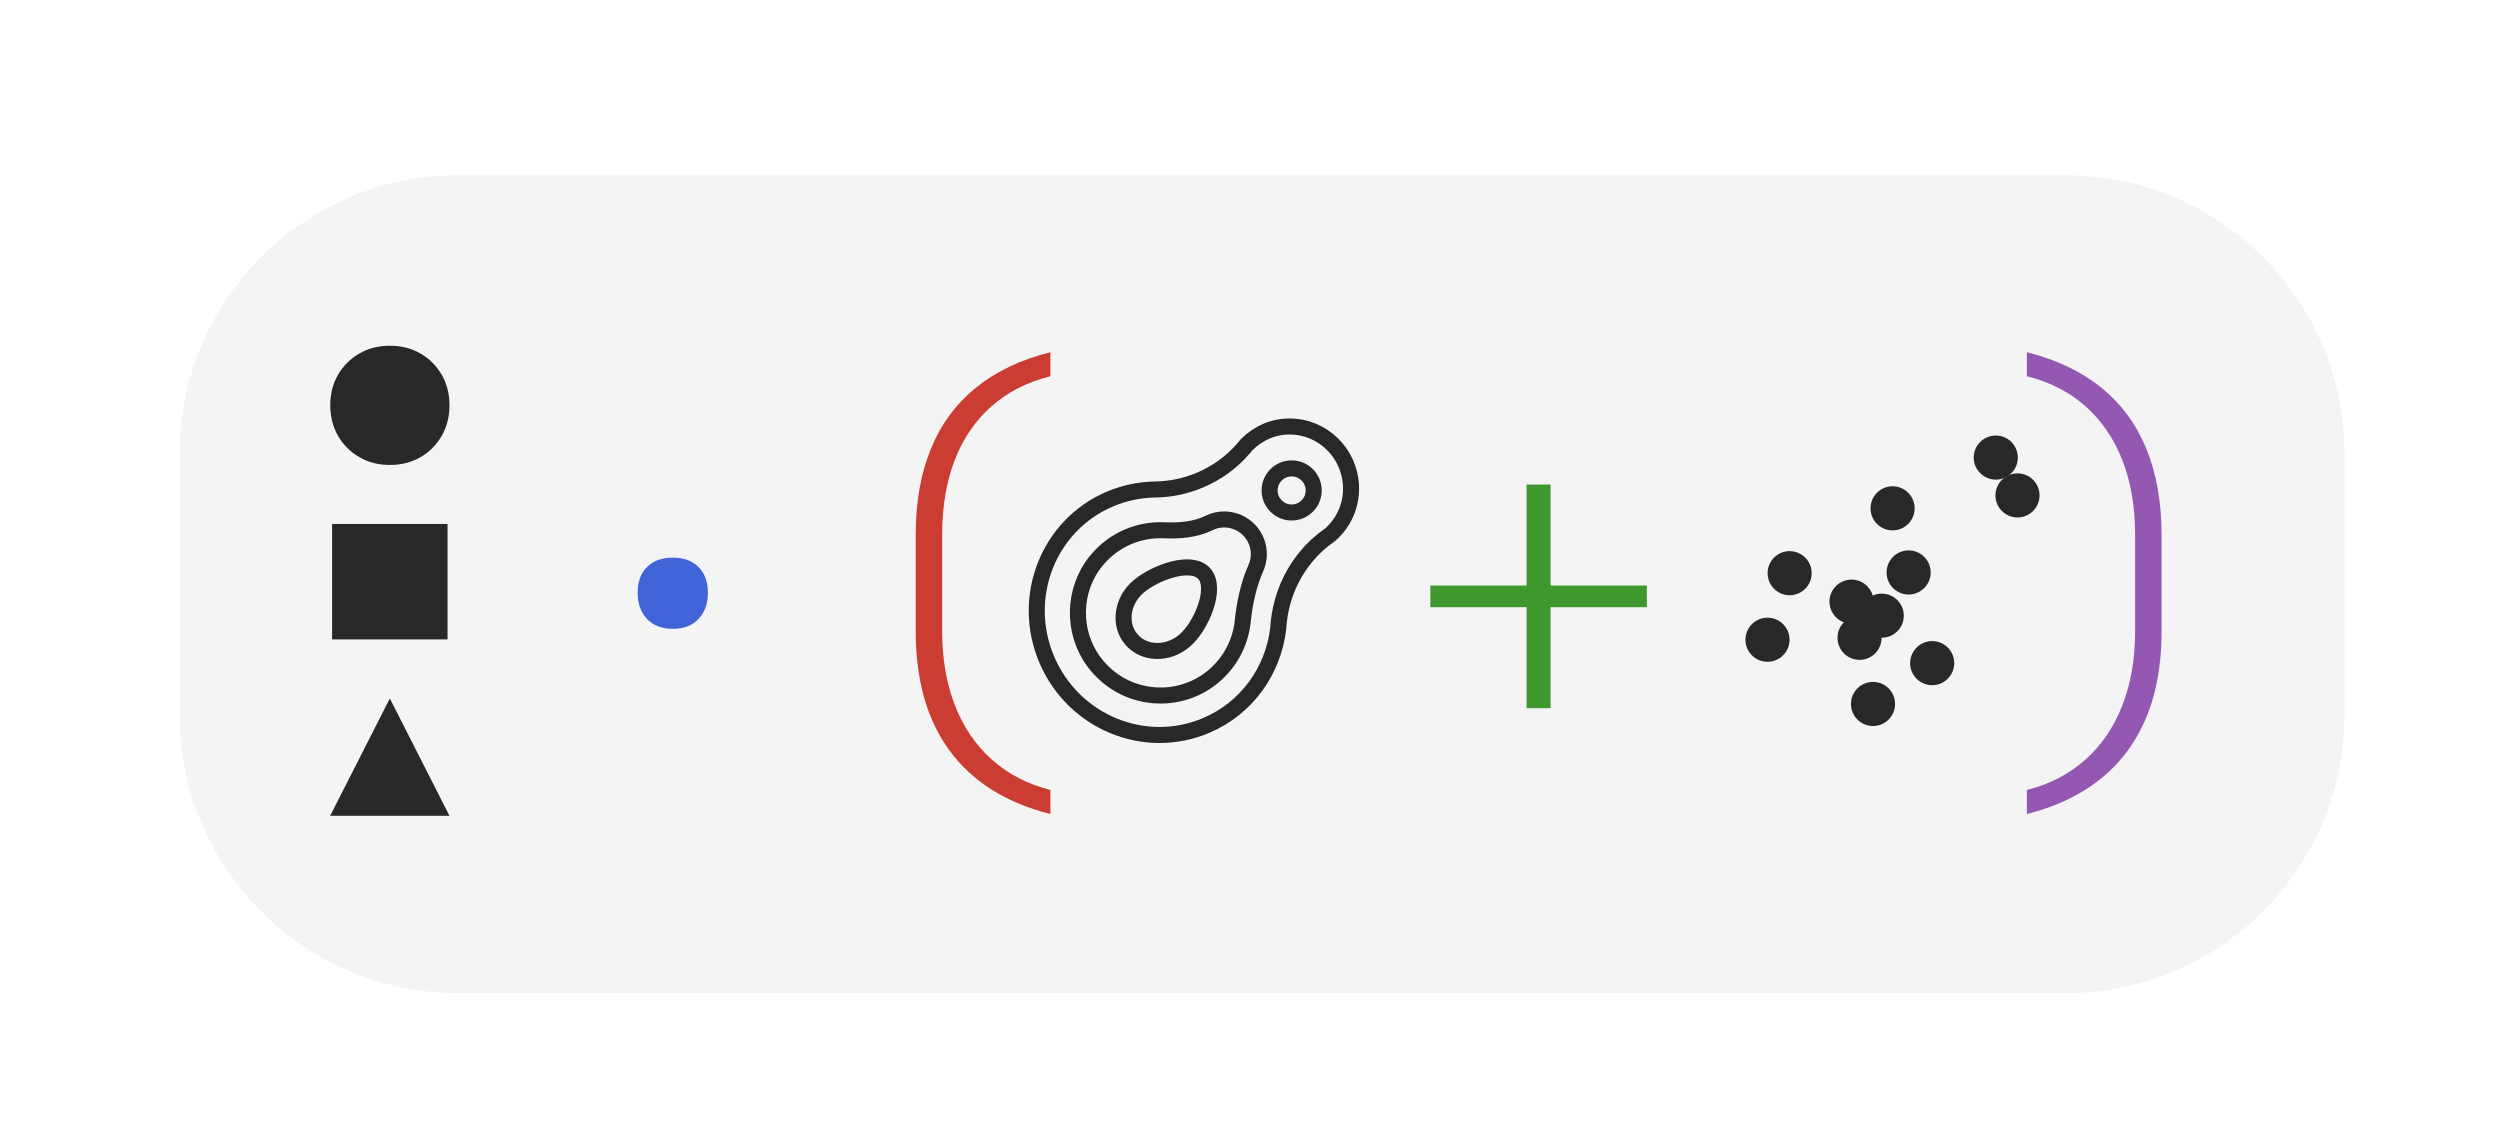
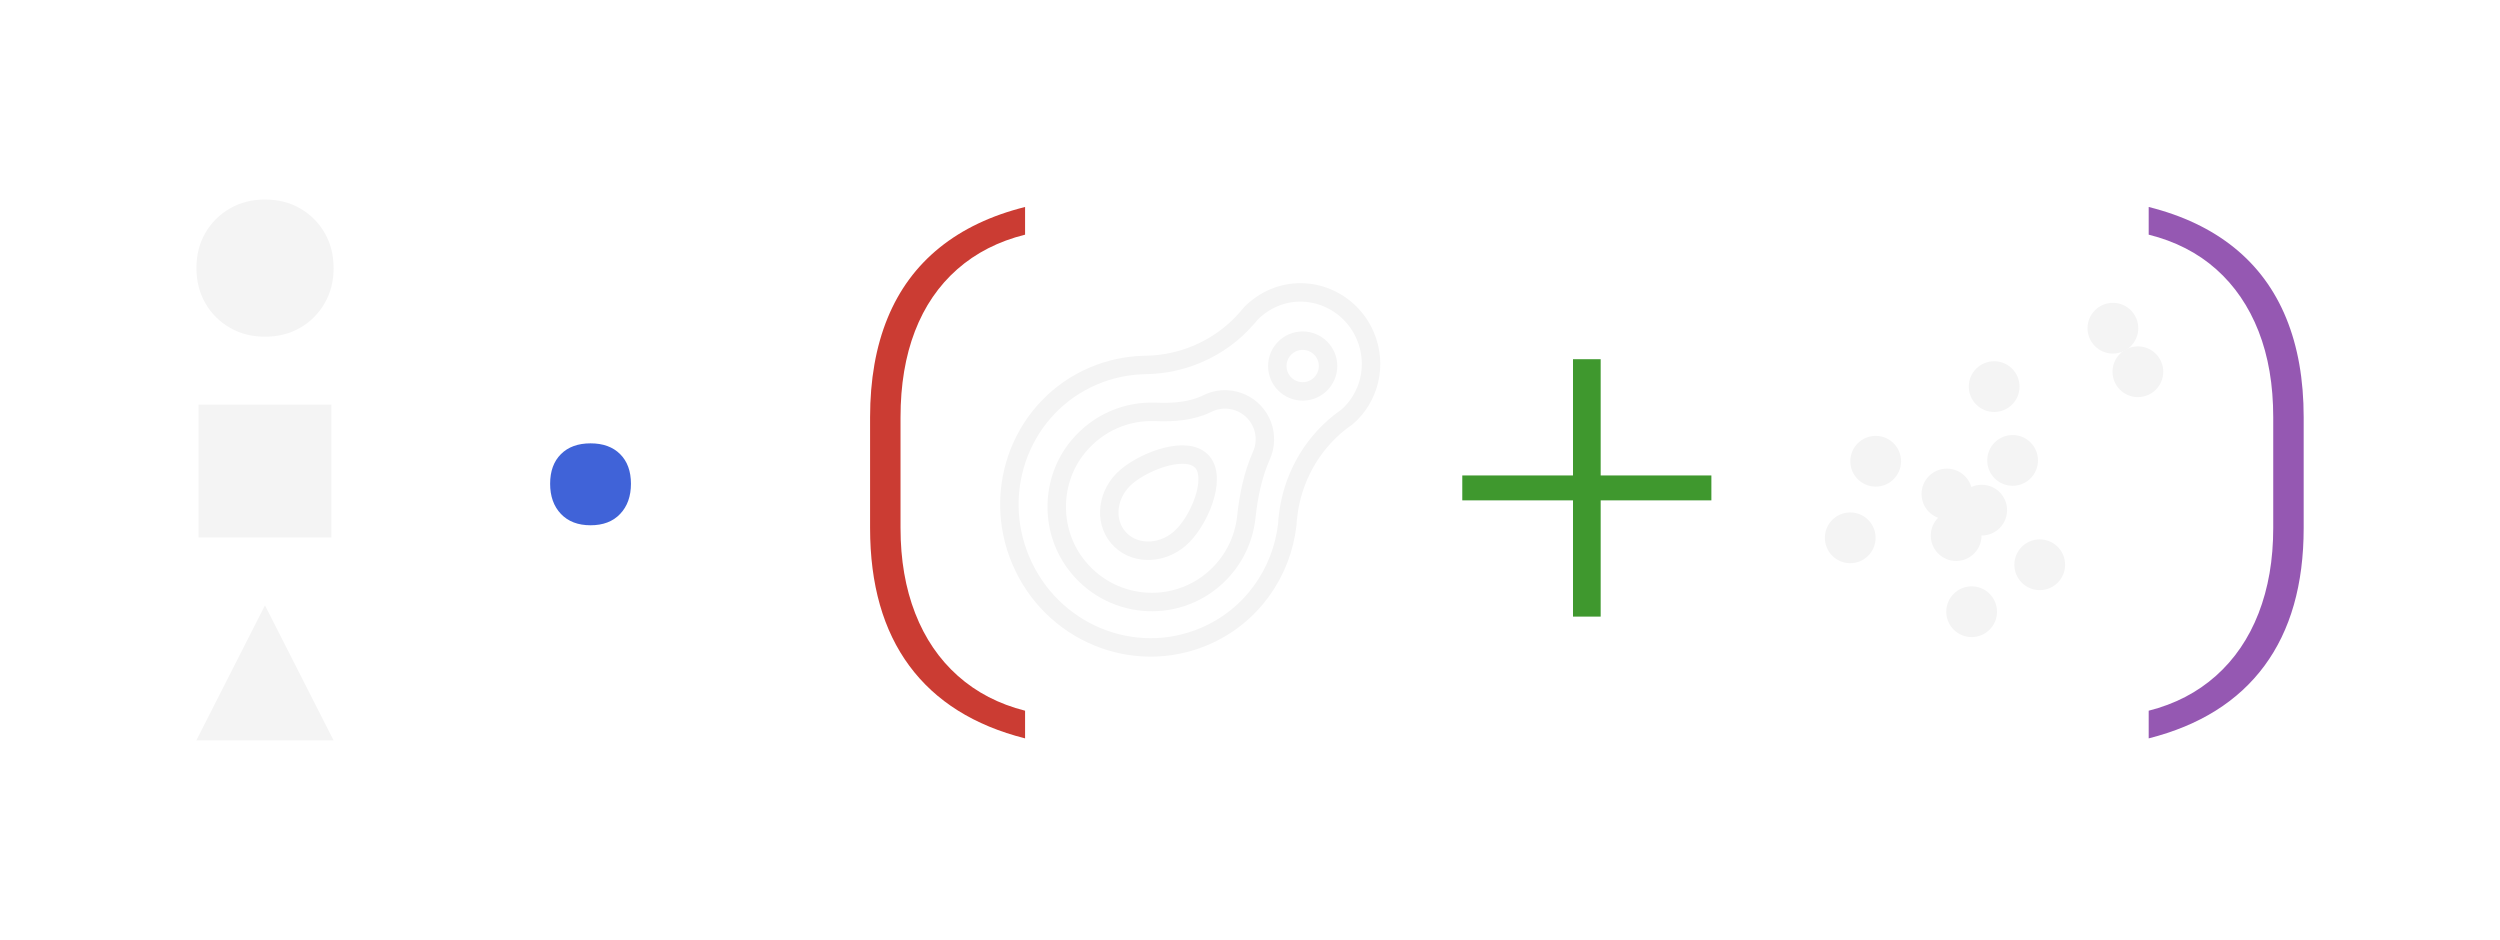
- <svg xmlns="http://www.w3.org/2000/svg" version="1.1" id="Layer_1" x="0px" y="0px" viewBox="0 0 311.81 141.73" style="enable-background:new 0 0 311.81 141.73;" xml:space="preserve">
-   <style type="text/css">
+ <svg xmlns="http://www.w3.org/2000/svg" viewBox="22.212 22.538 270.979 101.88" style="enable-background:new 0 0 311.81 141.73;">
+   <defs>
+     <style type="text/css">
	.st0{fill:#F4F4F4;}
	.st1{display:none;}
	.st2{display:inline;}
	.st3{fill:#4063D8;}
	.st4{fill:#CB3C33;}
	.st5{fill:#3F982E;}
	.st6{fill:#9558B2;}
	.st7{display:inline;fill:#282828;}
	.st8{fill:#282828;}
	.st9{fill:none;stroke:#282828;stroke-width:2;stroke-miterlimit:10;}
</style>
-   <g id="logo_dark">
-     <path id="background" class="st0" d="M257.67,123.87H57.14c-19.18,0-34.73-15.55-34.73-34.73V56.6c0-19.18,15.55-34.73,34.73-34.73   h200.54c19.18,0,34.73,15.55,34.73,34.73v32.54C292.41,108.32,276.86,123.87,257.67,123.87z" />
-     <g id="operators_1_">
+   </defs>
+   <g id="logo_dark" transform="matrix(1, 0, 0, 1, 0, 1.043001)">
+     <g id="operators_1_" transform="matrix(1, 0, 0, 1, 2.311493, 0)">
      <g class="st1">
        <g class="st2">
          <g>
-             <path class="st3" d="M83.85,78.43c-1.36,0-2.43-0.41-3.21-1.23s-1.17-1.91-1.17-3.27c0-1.36,0.39-2.43,1.17-3.21       s1.85-1.17,3.21-1.17s2.43,0.39,3.21,1.17s1.17,1.85,1.17,3.21s-0.39,2.45-1.17,3.27C86.28,78.03,85.21,78.43,83.85,78.43z" />
-             <path class="st4" d="M130.95,101.53c-5.52-1.4-9.7-4.02-12.54-7.86c-2.84-3.84-4.26-8.82-4.26-14.94v-12       c0-4.08,0.63-7.66,1.89-10.74c1.26-3.08,3.14-5.63,5.64-7.65s5.59-3.49,9.27-4.41v3c-2.88,0.72-5.33,1.97-7.35,3.75       s-3.55,4.02-4.59,6.72s-1.56,5.81-1.56,9.33v12c0,3.44,0.53,6.52,1.59,9.24s2.6,4.98,4.62,6.78c2.02,1.8,4.45,3.06,7.29,3.78       V101.53z" />
+             <path class="st3" d="M83.85,78.43c-1.36,0-2.43-0.41-3.21-1.23s-1.17-1.91-1.17-3.27c0-1.36,0.39-2.43,1.17-3.21 s1.85-1.17,3.21-1.17s2.43,0.39,3.21,1.17s1.17,1.85,1.17,3.21s-0.39,2.45-1.17,3.27C86.28,78.03,85.21,78.43,83.85,78.43z" />
+             <path class="st4" d="M130.95,101.53c-5.52-1.4-9.7-4.02-12.54-7.86c-2.84-3.84-4.26-8.82-4.26-14.94v-12 c0-4.08,0.63-7.66,1.89-10.74c1.26-3.08,3.14-5.63,5.64-7.65s5.59-3.49,9.27-4.41v3c-2.88,0.72-5.33,1.97-7.35,3.75 s-3.55,4.02-4.59,6.72s-1.56,5.81-1.56,9.33v12c0,3.44,0.53,6.52,1.59,9.24s2.6,4.98,4.62,6.78c2.02,1.8,4.45,3.06,7.29,3.78 V101.53z" />
            <path class="st5" d="M190.35,88.33v-12.6h-12v-2.7h12v-12.6h3v12.6h12v2.7h-12v12.6H190.35z" />
-             <path class="st6" d="M252.75,101.53v-3c2.84-0.72,5.27-1.98,7.29-3.78c2.02-1.8,3.56-4.06,4.62-6.78s1.59-5.8,1.59-9.24v-12       c0-3.52-0.53-6.63-1.59-9.33s-2.59-4.94-4.59-6.72c-2-1.78-4.44-3.03-7.32-3.75v-3c3.68,0.92,6.77,2.39,9.27,4.41       s4.38,4.57,5.64,7.65c1.26,3.08,1.89,6.66,1.89,10.74v12c0,6.12-1.42,11.1-4.26,14.94       C262.45,97.51,258.27,100.13,252.75,101.53z" />
+             <path class="st6" d="M252.75,101.53v-3c2.84-0.72,5.27-1.98,7.29-3.78c2.02-1.8,3.56-4.06,4.62-6.78s1.59-5.8,1.59-9.24v-12 c0-3.52-0.53-6.63-1.59-9.33s-2.59-4.94-4.59-6.72c-2-1.78-4.44-3.03-7.32-3.75v-3c3.68,0.92,6.77,2.39,9.27,4.41 s4.38,4.57,5.64,7.65c1.26,3.08,1.89,6.66,1.89,10.74v12c0,6.12-1.42,11.1-4.26,14.94 C262.45,97.51,258.27,100.13,252.75,101.53z" />
          </g>
        </g>
      </g>
-       <path class="st3" d="M83.91,78.43c-1.36,0-2.43-0.41-3.21-1.23s-1.17-1.91-1.17-3.27c0-1.36,0.39-2.43,1.17-3.21    s1.85-1.17,3.21-1.17s2.43,0.39,3.21,1.17s1.17,1.85,1.17,3.21s-0.39,2.45-1.17,3.27C86.34,78.03,85.26,78.43,83.91,78.43z" />
-       <path class="st4" d="M131.01,101.53c-5.52-1.4-9.7-4.02-12.54-7.86c-2.84-3.84-4.26-8.82-4.26-14.94v-12    c0-4.08,0.63-7.66,1.89-10.74c1.26-3.08,3.14-5.63,5.64-7.65s5.59-3.49,9.27-4.41v3c-2.88,0.72-5.33,1.97-7.35,3.75    s-3.55,4.02-4.59,6.72s-1.56,5.81-1.56,9.33v12c0,3.44,0.53,6.52,1.59,9.24s2.6,4.98,4.62,6.78c2.02,1.8,4.45,3.06,7.29,3.78    V101.53z" />
+       <path class="st3" d="M83.91,78.43c-1.36,0-2.43-0.41-3.21-1.23s-1.17-1.91-1.17-3.27c0-1.36,0.39-2.43,1.17-3.21 s1.85-1.17,3.21-1.17s2.43,0.39,3.21,1.17s1.17,1.85,1.17,3.21s-0.39,2.45-1.17,3.27C86.34,78.03,85.26,78.43,83.91,78.43z" />
+       <path class="st4" d="M131.01,101.53c-5.52-1.4-9.7-4.02-12.54-7.86c-2.84-3.84-4.26-8.82-4.26-14.94v-12 c0-4.08,0.63-7.66,1.89-10.74c1.26-3.08,3.14-5.63,5.64-7.65s5.59-3.49,9.27-4.41v3c-2.88,0.72-5.33,1.97-7.35,3.75 s-3.55,4.02-4.59,6.72s-1.56,5.81-1.56,9.33v12c0,3.44,0.53,6.52,1.59,9.24s2.6,4.98,4.62,6.78c2.02,1.8,4.45,3.06,7.29,3.78 V101.53z" />
      <path class="st5" d="M190.4,88.33v-12.6h-12v-2.7h12v-12.6h3v12.6h12v2.7h-12v12.6H190.4z" />
-       <path class="st6" d="M252.8,101.53v-3c2.84-0.72,5.27-1.98,7.29-3.78c2.02-1.8,3.56-4.06,4.62-6.78s1.59-5.8,1.59-9.24v-12    c0-3.52-0.53-6.63-1.59-9.33s-2.59-4.94-4.59-6.72c-2-1.78-4.44-3.03-7.32-3.75v-3c3.68,0.92,6.77,2.39,9.27,4.41    s4.38,4.57,5.64,7.65c1.26,3.08,1.89,6.66,1.89,10.74v12c0,6.12-1.42,11.1-4.26,14.94C262.5,97.51,258.32,100.13,252.8,101.53z" />
+       <path class="st6" d="M252.8,101.53v-3c2.84-0.72,5.27-1.98,7.29-3.78c2.02-1.8,3.56-4.06,4.62-6.78s1.59-5.8,1.59-9.24v-12 c0-3.52-0.53-6.63-1.59-9.33s-2.59-4.94-4.59-6.72c-2-1.78-4.44-3.03-7.32-3.75v-3c3.68,0.92,6.77,2.39,9.27,4.41 s4.38,4.57,5.64,7.65c1.26,3.08,1.89,6.66,1.89,10.74v12c0,6.12-1.42,11.1-4.26,14.94C262.5,97.51,258.32,100.13,252.8,101.53z" />
    </g>
-     <g id="markers_1_">
+     <g id="markers_1_" transform="matrix(1, 0, 0, 1, 2.311493, 0)">
      <g>
        <g class="st1">
-           <path class="st7" d="M48.62,57.99c-1.41,0-2.68-0.32-3.8-0.97s-2.02-1.54-2.66-2.66s-0.97-2.4-0.97-3.8      c0-1.42,0.32-2.7,0.97-3.82s1.54-2,2.66-2.65s2.4-0.97,3.8-0.97c1.42,0,2.7,0.32,3.82,0.97s2,1.53,2.65,2.65      c0.65,1.12,0.97,2.39,0.97,3.82c0,1.41-0.32,2.68-0.97,3.8s-1.53,2.02-2.65,2.66C51.32,57.67,50.05,57.99,48.62,57.99z" />
-           <path class="st7" d="M41.42,79.75v-14.4h14.4v14.4H41.42z" />
-           <path class="st7" d="M41.18,101.75l7.44-14.64l7.44,14.64H41.18z" />
+           <path class="st7" d="M48.62,57.99c-1.41,0-2.68-0.32-3.8-0.97s-2.02-1.54-2.66-2.66s-0.97-2.4-0.97-3.8 c0-1.42,0.32-2.7,0.97-3.82s1.54-2,2.66-2.65s2.4-0.97,3.8-0.97c1.42,0,2.7,0.32,3.82,0.97s2,1.53,2.65,2.65 c0.65,1.12,0.97,2.39,0.97,3.82c0,1.41-0.32,2.68-0.97,3.8s-1.53,2.02-2.65,2.66C51.32,57.67,50.05,57.99,48.62,57.99z" style="fill: rgb(244, 244, 244);" />
+           <path class="st7" d="M41.42,79.75v-14.4h14.4v14.4H41.42z" style="fill: rgb(244, 244, 244);" />
+           <path class="st7" d="M41.18,101.75l7.44-14.64l7.44,14.64H41.18z" style="fill: rgb(244, 244, 244);" />
        </g>
      </g>
-       <path class="st8" d="M48.62,57.99c-1.41,0-2.68-0.32-3.8-0.97s-2.02-1.54-2.66-2.66s-0.97-2.4-0.97-3.8c0-1.42,0.32-2.7,0.97-3.82    s1.54-2,2.66-2.65s2.4-0.97,3.8-0.97c1.42,0,2.7,0.32,3.82,0.97s2,1.53,2.65,2.65c0.65,1.12,0.97,2.39,0.97,3.82    c0,1.41-0.32,2.68-0.97,3.8s-1.53,2.02-2.65,2.66C51.32,57.67,50.05,57.99,48.62,57.99z" />
-       <path class="st8" d="M41.42,79.75v-14.4h14.4v14.4H41.42z" />
-       <path class="st8" d="M41.18,101.75l7.44-14.64l7.44,14.64H41.18z" />
+       <path class="st8" d="M48.62,57.99c-1.41,0-2.68-0.32-3.8-0.97s-2.02-1.54-2.66-2.66s-0.97-2.4-0.97-3.8c0-1.42,0.32-2.7,0.97-3.82 s1.54-2,2.66-2.65s2.4-0.97,3.8-0.97c1.42,0,2.7,0.32,3.82,0.97s2,1.53,2.65,2.65c0.65,1.12,0.97,2.39,0.97,3.82 c0,1.41-0.32,2.68-0.97,3.8s-1.53,2.02-2.65,2.66C51.32,57.67,50.05,57.99,48.62,57.99z" style="fill: rgb(244, 244, 244);" />
+       <path class="st8" d="M41.42,79.75v-14.4h14.4v14.4H41.42z" style="fill: rgb(244, 244, 244);" />
+       <path class="st8" d="M41.18,101.75l7.44-14.64l7.44,14.64H41.18z" style="fill: rgb(244, 244, 244);" />
    </g>
-     <g id="contour_1_">
+     <g id="contour_1_" transform="matrix(1, 0, 0, 1, 2.311493, 0)">
      <g>
-         <path class="st9" d="M157.96,53.78c3.83-1.63,8.28,0.23,9.93,4.12c1.35,3.18,0.43,6.73-2.03,8.83c-0.02,0.01-0.03,0.01-0.05,0.03     c-0.25,0.17-0.49,0.35-0.72,0.53c-3.14,2.5-5.11,6.15-5.57,10.08c-0.04,0.33-0.08,0.67-0.09,1c-0.61,5.23-3.88,9.95-9.01,12.12     c-7.67,3.25-16.56-0.44-19.87-8.24s0.22-16.76,7.89-20.01c1.74-0.74,3.56-1.12,5.35-1.18c0.14,0,0.28,0,0.41-0.01     c1.83-0.04,3.68-0.42,5.47-1.17c2.12-0.9,3.91-2.22,5.34-3.85c0,0,0-0.01,0.01-0.02c0.14-0.15,0.28-0.31,0.4-0.47     c0.02-0.03,0.04-0.05,0.05-0.06C156.17,54.78,157,54.19,157.96,53.78z" />
-         <circle class="st9" cx="161.1" cy="61.17" r="2.75" />
-         <path class="st9" d="M141.1,79.74c-1.58-1.86-1.18-4.81,0.9-6.58c2.08-1.77,6.64-3.44,8.23-1.58c1.58,1.86-0.41,6.56-2.49,8.33     C145.66,81.68,142.68,81.61,141.1,79.74z" />
-         <path class="st9" d="M157,69.28c-0.02,0.57-0.15,1.1-0.37,1.58c-0.93,2.11-1.4,4.4-1.64,6.69c-0.26,2.39-1.35,4.7-3.26,6.47     c-4.46,4.12-11.58,3.54-15.3-1.49c-2.76-3.73-2.64-9.02,0.32-12.61c2.2-2.67,5.34-3.91,8.42-3.78c1.92,0.08,3.89-0.06,5.62-0.91     c0.62-0.31,1.33-0.47,2.08-0.44C155.25,64.9,157.1,66.9,157,69.28z" />
+         <path class="st9" d="M157.96,53.78c3.83-1.63,8.28,0.23,9.93,4.12c1.35,3.18,0.43,6.73-2.03,8.83c-0.02,0.01-0.03,0.01-0.05,0.03 c-0.25,0.17-0.49,0.35-0.72,0.53c-3.14,2.5-5.11,6.15-5.57,10.08c-0.04,0.33-0.08,0.67-0.09,1c-0.61,5.23-3.88,9.95-9.01,12.12 c-7.67,3.25-16.56-0.44-19.87-8.24s0.22-16.76,7.89-20.01c1.74-0.74,3.56-1.12,5.35-1.18c0.14,0,0.28,0,0.41-0.01 c1.83-0.04,3.68-0.42,5.47-1.17c2.12-0.9,3.91-2.22,5.34-3.85c0,0,0-0.01,0.01-0.02c0.14-0.15,0.28-0.31,0.4-0.47 c0.02-0.03,0.04-0.05,0.05-0.06C156.17,54.78,157,54.19,157.96,53.78z" style="stroke: rgb(244, 244, 244);" />
+         <circle class="st9" cx="161.1" cy="61.17" r="2.75" style="stroke: rgb(244, 244, 244);" />
+         <path class="st9" d="M141.1,79.74c-1.58-1.86-1.18-4.81,0.9-6.58c2.08-1.77,6.64-3.44,8.23-1.58c1.58,1.86-0.41,6.56-2.49,8.33 C145.66,81.68,142.68,81.61,141.1,79.74z" style="stroke: rgb(244, 244, 244);" />
+         <path class="st9" d="M157,69.28c-0.02,0.57-0.15,1.1-0.37,1.58c-0.93,2.11-1.4,4.4-1.64,6.69c-0.26,2.39-1.35,4.7-3.26,6.47 c-4.46,4.12-11.58,3.54-15.3-1.49c-2.76-3.73-2.64-9.02,0.32-12.61c2.2-2.67,5.34-3.91,8.42-3.78c1.92,0.08,3.89-0.06,5.62-0.91 c0.62-0.31,1.33-0.47,2.08-0.44C155.25,64.9,157.1,66.9,157,69.28z" style="stroke: rgb(244, 244, 244);" />
      </g>
    </g>
-     <g id="data_1_">
+     <g id="data_1_" transform="matrix(1, 0, 0, 1, 2.311493, 0)">
      <g>
-         <circle class="st8" cx="251.63" cy="61.79" r="2.75" />
-         <circle class="st8" cx="223.21" cy="71.49" r="2.75" />
-         <circle class="st8" cx="248.92" cy="57.07" r="2.75" />
-         <circle class="st8" cx="236.05" cy="63.4" r="2.75" />
-         <circle class="st8" cx="238.05" cy="71.4" r="2.75" />
-         <circle class="st8" cx="234.7" cy="76.79" r="2.75" />
-         <circle class="st8" cx="220.45" cy="79.79" r="2.75" />
-         <circle class="st8" cx="233.61" cy="87.8" r="2.75" />
-         <circle class="st8" cx="240.99" cy="82.71" r="2.75" />
-         <circle class="st8" cx="231.93" cy="79.55" r="2.75" />
-         <circle class="st8" cx="230.93" cy="75.04" r="2.75" />
+         <circle class="st8" cx="251.63" cy="61.79" r="2.75" style="fill: rgb(244, 244, 244);" />
+         <circle class="st8" cx="223.21" cy="71.49" r="2.75" style="fill: rgb(244, 244, 244);" />
+         <circle class="st8" cx="248.92" cy="57.07" r="2.75" style="fill: rgb(244, 244, 244);" />
+         <circle class="st8" cx="236.05" cy="63.4" r="2.75" style="fill: rgb(244, 244, 244);" />
+         <circle class="st8" cx="238.05" cy="71.4" r="2.75" style="fill: rgb(244, 244, 244);" />
+         <circle class="st8" cx="234.7" cy="76.79" r="2.75" style="fill: rgb(244, 244, 244);" />
+         <circle class="st8" cx="220.45" cy="79.79" r="2.75" style="fill: rgb(244, 244, 244);" />
+         <circle class="st8" cx="233.61" cy="87.8" r="2.75" style="fill: rgb(244, 244, 244);" />
+         <circle class="st8" cx="240.99" cy="82.71" r="2.75" style="fill: rgb(244, 244, 244);" />
+         <circle class="st8" cx="231.93" cy="79.55" r="2.75" style="fill: rgb(244, 244, 244);" />
+         <circle class="st8" cx="230.93" cy="75.04" r="2.75" style="fill: rgb(244, 244, 244);" />
      </g>
    </g>
  </g>
</svg>
